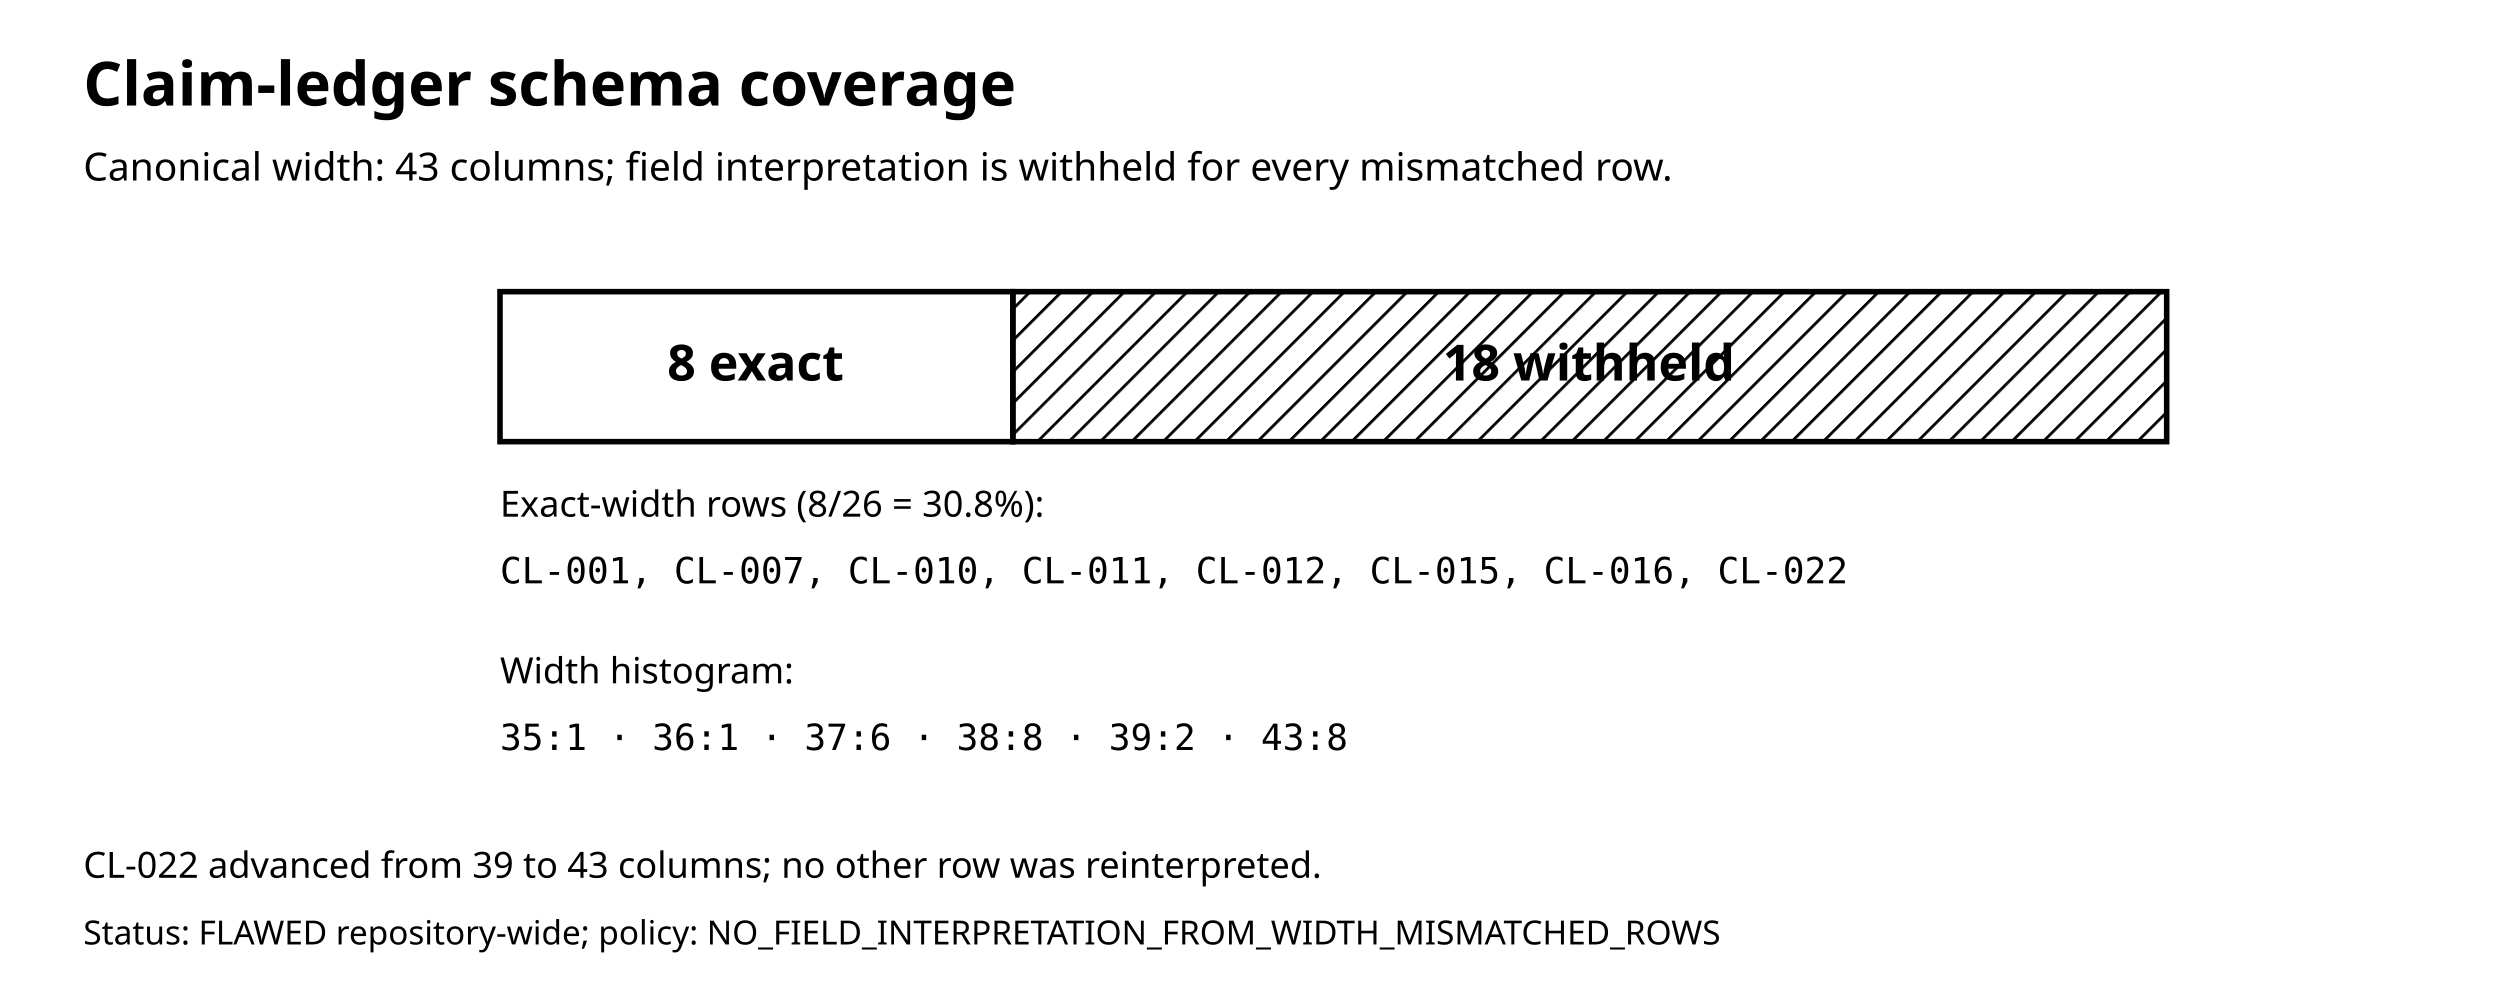
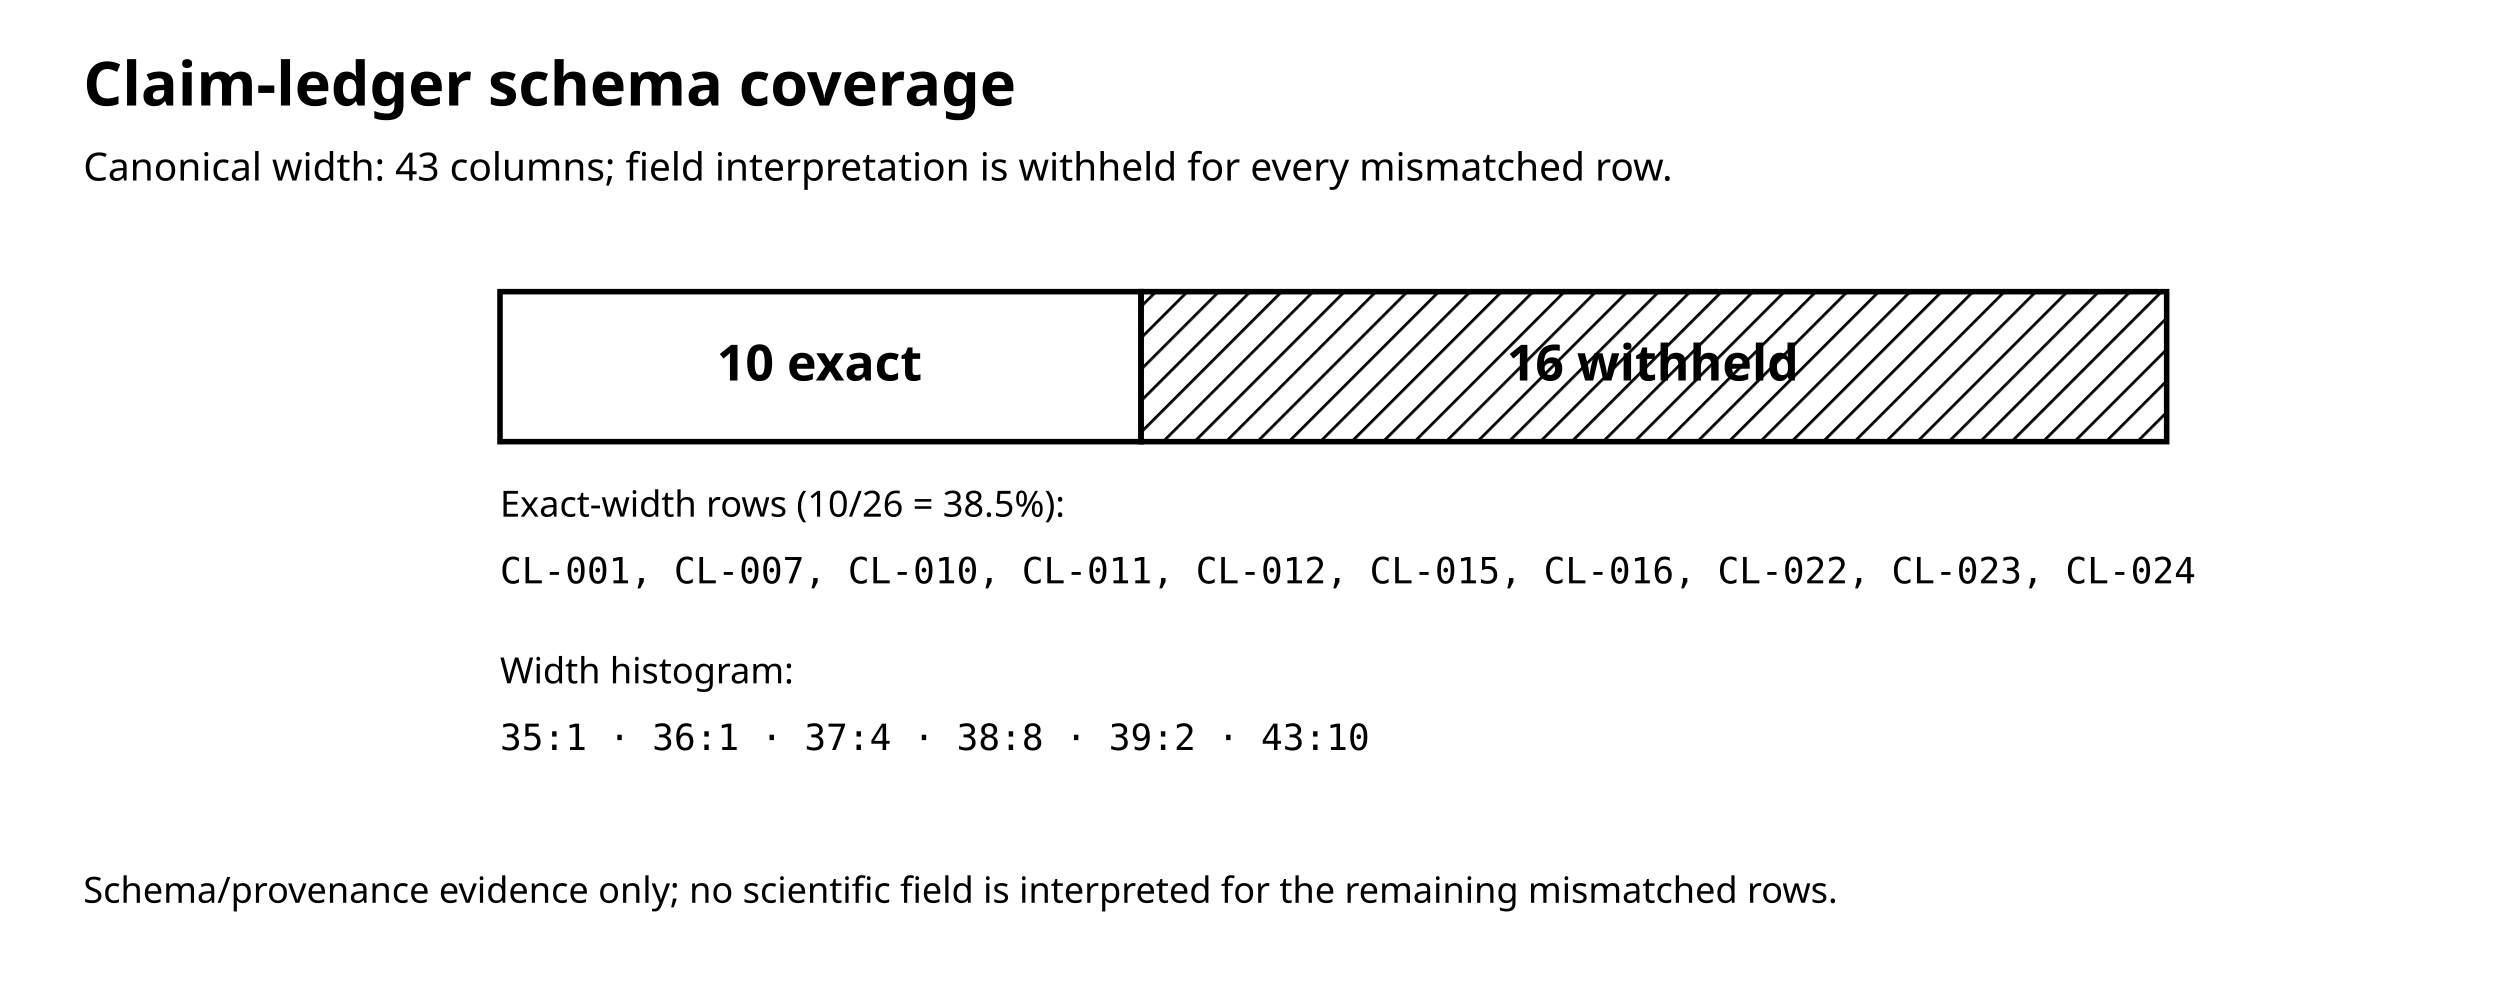
<svg xmlns="http://www.w3.org/2000/svg" width="900" height="360" viewBox="0 0 900 360" role="img" aria-labelledby="title desc">
  <defs>
    <pattern id="hatch" width="8" height="8" patternUnits="userSpaceOnUse" patternTransform="rotate(45)">
      <line x1="0" y1="0" x2="0" y2="8" stroke="black" stroke-width="2" />
    </pattern>
  </defs>
  <rect width="900" height="360" fill="white" />
  <text x="30" y="38" font-family="sans-serif" font-size="22" font-weight="bold">Claim-ledger schema coverage</text>
  <text x="30" y="65" font-family="sans-serif" font-size="14">Canonical width: 43 columns; field interpretation is withheld for every mismatched row.</text>
  <rect x="180" y="105" width="600" height="54" fill="white" stroke="black" />
-   <rect x="180" y="105" width="184.62" height="54" fill="white" stroke="black" stroke-width="2" />
-   <rect x="364.62" y="105" width="415.38" height="54" fill="url(#hatch)" stroke="black" stroke-width="2" />
-   <text x="272" y="137" text-anchor="middle" font-family="sans-serif" font-size="18" font-weight="bold">8 exact</text>
-   <text x="572" y="137" text-anchor="middle" font-family="sans-serif" font-size="18" font-weight="bold">18 withheld</text>
-   <text x="180" y="186" font-family="sans-serif" font-size="13">Exact-width rows (8/26 = 30.8%):</text>
-   <text x="180" y="210" font-family="monospace" font-size="13">CL-001, CL-007, CL-010, CL-011, CL-012, CL-015, CL-016, CL-022</text>
+   <rect x="180" y="105" width="230.77" height="54" fill="white" stroke="black" stroke-width="2" />
+   <rect x="410.77" y="105" width="369.23" height="54" fill="url(#hatch)" stroke="black" stroke-width="2" />
+   <text x="295" y="137" text-anchor="middle" font-family="sans-serif" font-size="18" font-weight="bold">10 exact</text>
+   <text x="595" y="137" text-anchor="middle" font-family="sans-serif" font-size="18" font-weight="bold">16 withheld</text>
+   <text x="180" y="186" font-family="sans-serif" font-size="13">Exact-width rows (10/26 = 38.5%):</text>
+   <text x="180" y="210" font-family="monospace" font-size="13">CL-001, CL-007, CL-010, CL-011, CL-012, CL-015, CL-016, CL-022, CL-023, CL-024</text>
  <text x="180" y="246" font-family="sans-serif" font-size="13">Width histogram:</text>
-   <text x="180" y="270" font-family="monospace" font-size="13">35:1 · 36:1 · 37:6 · 38:8 · 39:2 · 43:8</text>
-   <text x="30" y="316" font-family="sans-serif" font-size="13">CL-022 advanced from 39 to 43 columns; no other row was reinterpreted.</text>
-   <text x="30" y="340" font-family="sans-serif" font-size="12">Status: FLAWED repository-wide; policy: NO_FIELD_INTERPRETATION_FROM_WIDTH_MISMATCHED_ROWS</text>
+   <text x="180" y="270" font-family="monospace" font-size="13">35:1 · 36:1 · 37:4 · 38:8 · 39:2 · 43:10</text>
+   <text x="30" y="325" font-family="sans-serif" font-size="13">Schema/provenance evidence only; no scientific field is interpreted for the remaining mismatched rows.</text>
</svg>
